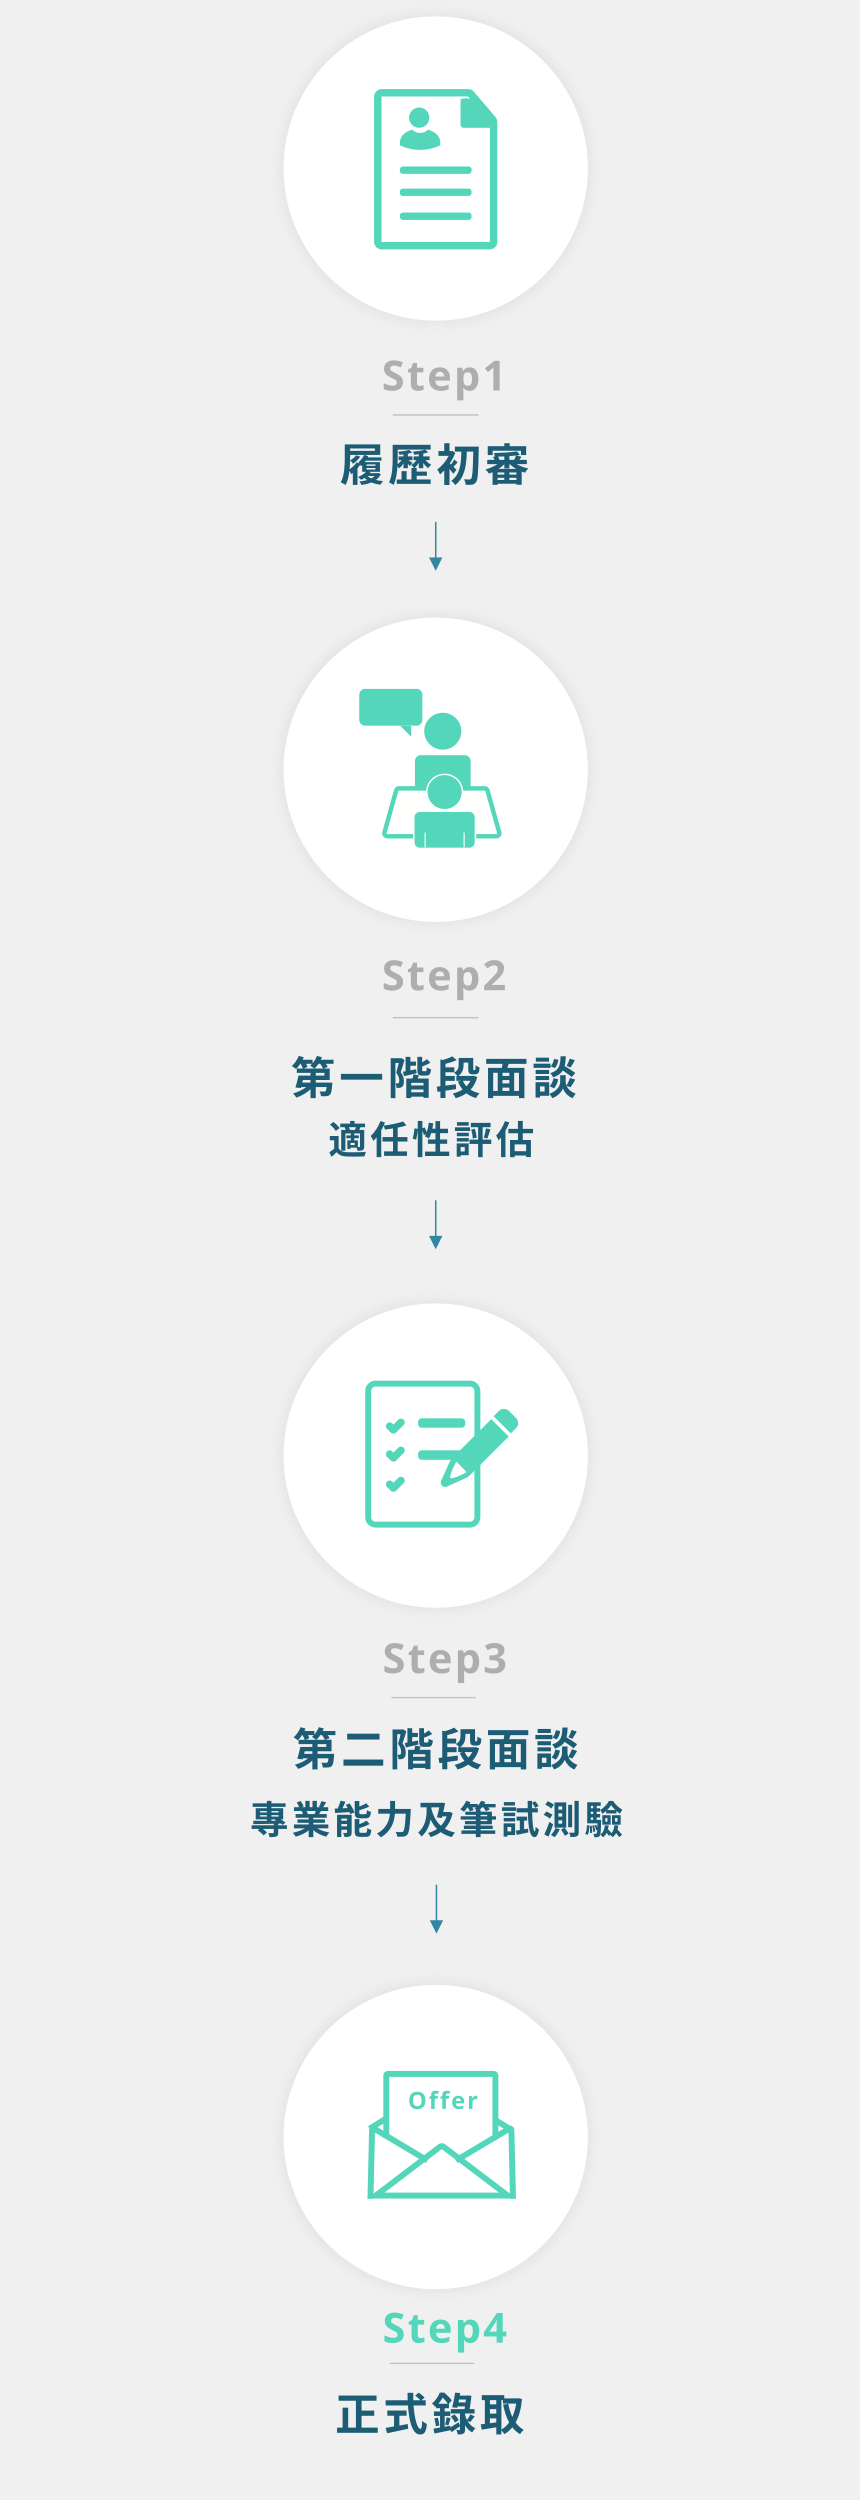
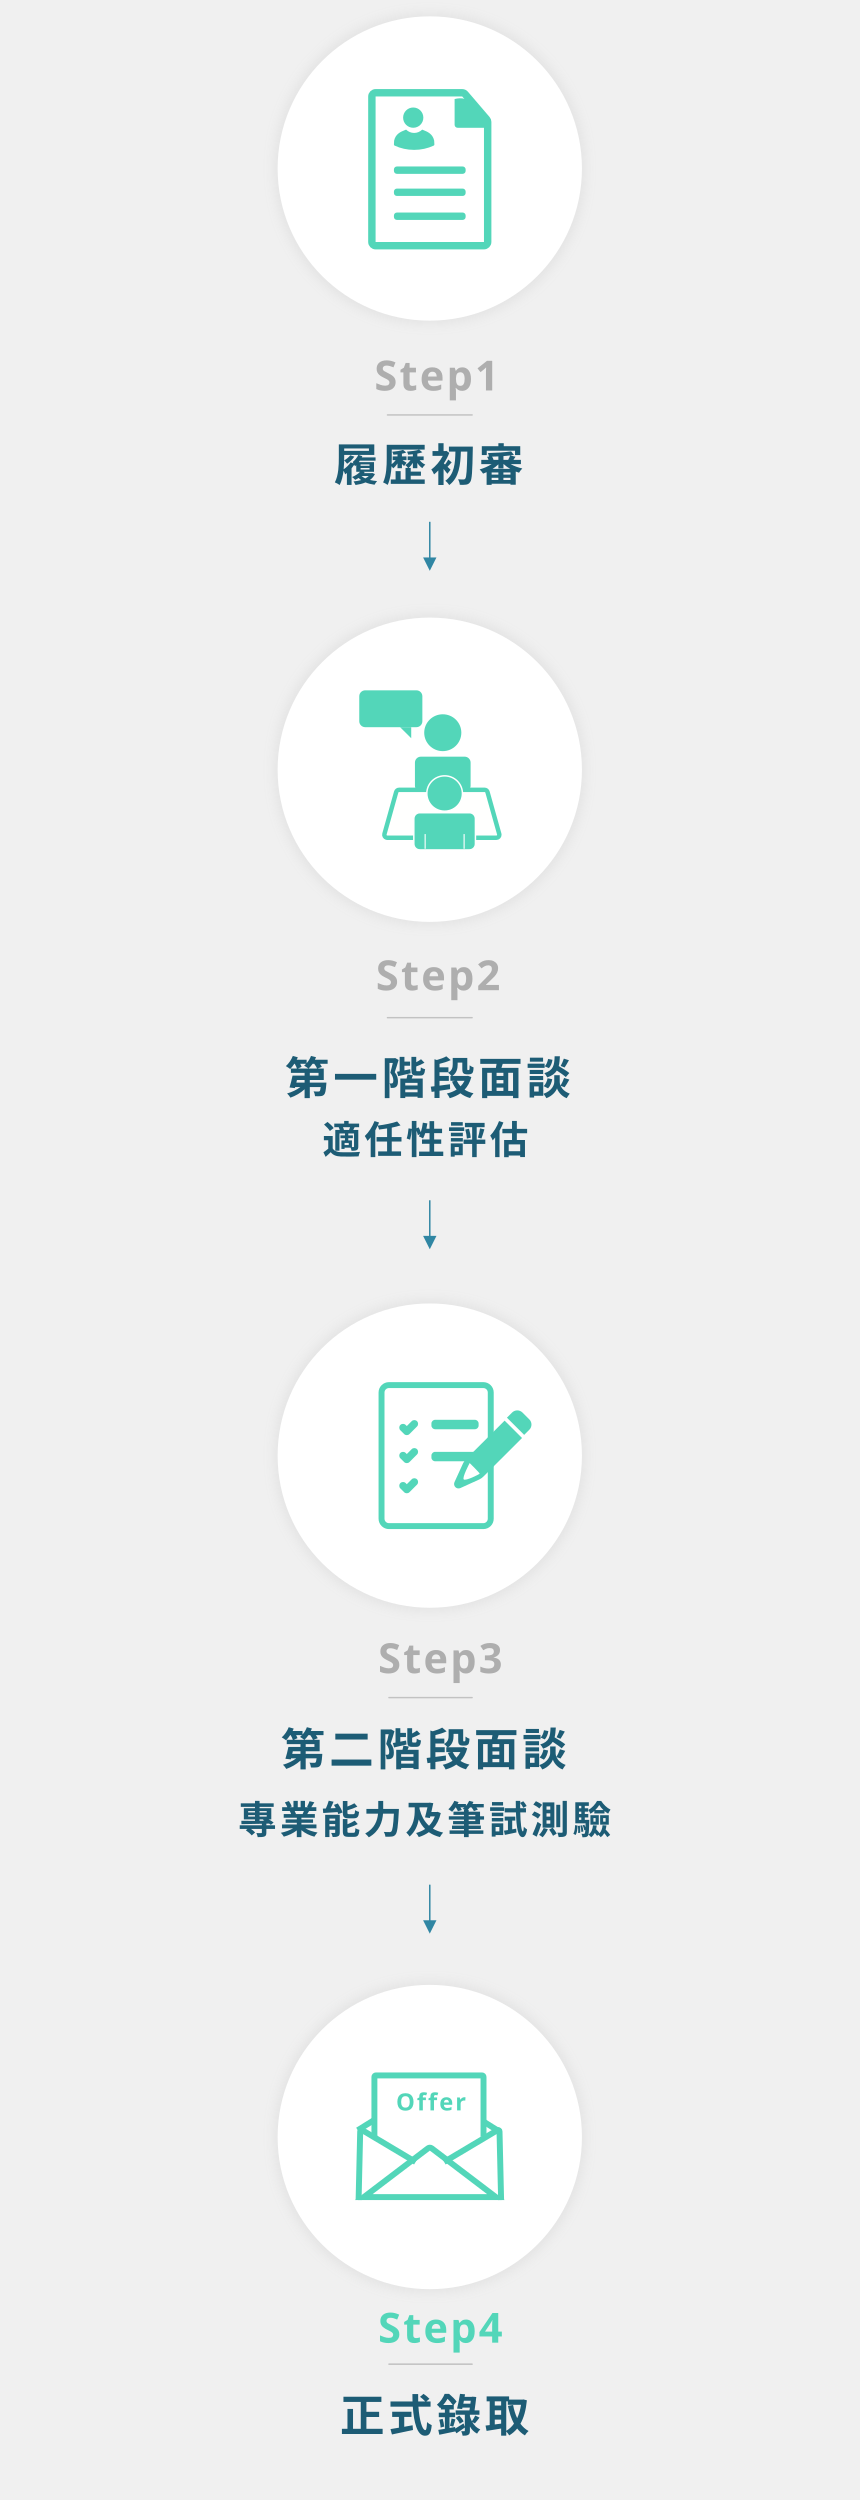
<svg xmlns="http://www.w3.org/2000/svg" xmlns:xlink="http://www.w3.org/1999/xlink" width="579px" height="1684px" viewBox="0 0 579 1684" version="1.1">
  <defs>
-     <circle id="path-1" cx="293.5" cy="980.5" r="102.5" />
+     <circle id="path-1" cx="289.5" cy="980.5" r="102.5" />
    <filter x="-8.8%" y="-8.8%" width="117.6%" height="117.6%" filterUnits="objectBoundingBox" id="filter-2">
      <feMorphology radius="2" operator="dilate" in="SourceAlpha" result="shadowSpreadOuter1" />
      <feOffset dx="0" dy="0" in="shadowSpreadOuter1" result="shadowOffsetOuter1" />
      <feGaussianBlur stdDeviation="4" in="shadowOffsetOuter1" result="shadowBlurOuter1" />
      <feColorMatrix values="0 0 0 0 0.89   0 0 0 0 0.89   0 0 0 0 0.89  0 0 0 1 0" type="matrix" in="shadowBlurOuter1" />
    </filter>
-     <circle id="path-3" cx="293.5" cy="518.5" r="102.5" />
+     <circle id="path-3" cx="289.5" cy="518.5" r="102.5" />
    <filter x="-8.8%" y="-8.8%" width="117.6%" height="117.6%" filterUnits="objectBoundingBox" id="filter-4">
      <feMorphology radius="2" operator="dilate" in="SourceAlpha" result="shadowSpreadOuter1" />
      <feOffset dx="0" dy="0" in="shadowSpreadOuter1" result="shadowOffsetOuter1" />
      <feGaussianBlur stdDeviation="4" in="shadowOffsetOuter1" result="shadowBlurOuter1" />
      <feColorMatrix values="0 0 0 0 0.89   0 0 0 0 0.89   0 0 0 0 0.89  0 0 0 1 0" type="matrix" in="shadowBlurOuter1" />
    </filter>
-     <circle id="path-5" cx="293.5" cy="113.5" r="102.5" />
+     <circle id="path-5" cx="289.5" cy="113.5" r="102.5" />
    <filter x="-8.8%" y="-8.8%" width="117.6%" height="117.6%" filterUnits="objectBoundingBox" id="filter-6">
      <feMorphology radius="2" operator="dilate" in="SourceAlpha" result="shadowSpreadOuter1" />
      <feOffset dx="0" dy="0" in="shadowSpreadOuter1" result="shadowOffsetOuter1" />
      <feGaussianBlur stdDeviation="4" in="shadowOffsetOuter1" result="shadowBlurOuter1" />
      <feColorMatrix values="0 0 0 0 0.89   0 0 0 0 0.89   0 0 0 0 0.89  0 0 0 1 0" type="matrix" in="shadowBlurOuter1" />
    </filter>
-     <circle id="path-7" cx="293.5" cy="1439.5" r="102.5" />
+     <circle id="path-7" cx="289.5" cy="1439.5" r="102.5" />
    <filter x="-8.8%" y="-8.8%" width="117.6%" height="117.6%" filterUnits="objectBoundingBox" id="filter-8">
      <feMorphology radius="2" operator="dilate" in="SourceAlpha" result="shadowSpreadOuter1" />
      <feOffset dx="0" dy="0" in="shadowSpreadOuter1" result="shadowOffsetOuter1" />
      <feGaussianBlur stdDeviation="4" in="shadowOffsetOuter1" result="shadowBlurOuter1" />
      <feColorMatrix values="0 0 0 0 0.89   0 0 0 0 0.89   0 0 0 0 0.89  0 0 0 1 0" type="matrix" in="shadowBlurOuter1" />
    </filter>
  </defs>
  <g id="Artboard-Copy-3" stroke="none" stroke-width="1" fill="none" fill-rule="evenodd">
    <text id="專業能力及筆試測驗" font-family="MicrosoftJhengHeiBold, Microsoft JhengHei" font-size="26" font-weight="bold" line-spacing="28" letter-spacing="2.167" fill="#1D5C75">
-       <tspan x="168.351" y="1235.152">專業能力及筆試測驗</tspan>
+       <tspan x="160.351" y="1235.152">專業能力及筆試測驗</tspan>
    </text>
    <g id="Oval-Copy-2">
      <use fill="black" fill-opacity="1" filter="url(#filter-2)" xlink:href="#path-1" />
      <use fill="#FFFFFF" fill-rule="evenodd" xlink:href="#path-1" />
    </g>
    <text id="第二階段面談" font-family="MicrosoftJhengHeiBold, Microsoft JhengHei" font-size="30" font-weight="bold" line-spacing="28" letter-spacing="2.5" fill="#1D5C75">
-       <tspan x="197.231" y="1189.176">第二階段面談</tspan>
+       <tspan x="189.231" y="1189.176">第二階段面談</tspan>
    </text>
    <text id="Step3" font-family="DFHeiStd-W7, DFHei Std" font-size="28" font-weight="bold" letter-spacing="1.489" fill="#AEAEAE">
-       <tspan x="257.685" y="1127">Step3</tspan>
+       <tspan x="254.685" y="1127">Step3</tspan>
    </text>
-     <line x1="264" y1="1143.5" x2="320" y2="1143.5" id="Path" stroke="#C2C2C2" stroke-linecap="round" stroke-linejoin="round" />
-     <g id="Group-5" transform="translate(246, 930)">
+     <line x1="262" y1="1143.5" x2="318" y2="1143.5" id="Path" stroke="#C2C2C2" stroke-linecap="round" stroke-linejoin="round" />
+     <g id="Group-5" transform="translate(255, 931)">
      <path d="M101.56,25.109 L96.918,20.476 C94.994,18.559 91.875,18.559 89.951,20.476 L86.469,23.951 L98.078,35.538 L101.56,32.063 C103.48,30.143 103.48,27.03 101.56,25.109 Z" id="Path" fill="#53D6B9" />
      <path d="M22.3,26.31 L19.017,29.592 L18.273,28.849 C17.281,27.857 15.674,27.857 14.683,28.849 C13.69,29.84 13.69,31.446 14.683,32.438 L17.222,34.976 C18.213,35.968 19.82,35.968 20.812,34.976 L25.89,29.9 C26.882,28.908 26.882,27.302 25.89,26.31 C24.898,25.318 23.291,25.318 22.3,26.31 Z" id="Path" fill="#53D6B9" />
      <path d="M22.3,45.167 L19.017,48.449 L18.273,47.705 C17.281,46.713 15.674,46.713 14.683,47.705 C13.69,48.697 13.69,50.303 14.683,51.295 L17.222,53.833 C18.213,54.825 19.82,54.825 20.812,53.833 L25.89,48.756 C26.882,47.765 26.882,46.159 25.89,45.167 C24.898,44.175 23.291,44.175 22.3,45.167 Z" id="Path-Copy" fill="#53D6B9" />
      <path d="M22.3,65.475 L19.017,68.756 L18.273,68.013 C17.281,67.021 15.674,67.021 14.683,68.013 C13.69,69.005 13.69,70.611 14.683,71.602 L17.222,74.141 C18.213,75.133 19.82,75.133 20.812,74.141 L25.89,69.064 C26.882,68.072 26.882,66.466 25.89,65.475 C24.898,64.483 23.291,64.483 22.3,65.475 Z" id="Path-Copy-2" fill="#53D6B9" />
      <polygon id="Path" fill="#53D6B9" points="62.367 65.486 56.536 59.654 53.407 66.528 55.49 68.61" />
      <path d="M70.574,63.658 C69.758,64.476 68.802,65.136 67.752,65.612 L55.109,71.356 C53.972,71.873 52.627,71.631 51.743,70.748 C50.858,69.865 50.618,68.522 51.13,67.387 L56.888,54.767 C57.364,53.719 58.025,52.765 58.845,51.95 L84.909,25.933 L96.642,37.644 L70.574,63.658 Z" id="Path" fill="#53D6B9" />
      <rect id="Rectangle" stroke="#53D6B9" stroke-width="4" x="2" y="2" width="73.568" height="95" rx="5" />
      <rect id="Rectangle" fill="#53D6B9" x="35.605" y="25.385" width="31.79" height="6.346" rx="2.5" />
      <rect id="Rectangle-Copy-4" fill="#53D6B9" x="35.605" y="46.962" width="31.79" height="6.346" rx="2.5" />
      <path d="M60.343,56.16 C62.089,56.158 65.847,66.507 65.847,66.507 C65.847,66.507 56.26,67.077 56.037,66.734 C55.815,66.392 58.596,56.162 60.343,56.16 Z" id="Triangle" fill="#FFFFFF" transform="translate(60.93604, 61.50196) rotate(-132) translate(-60.93604, -61.50196) " />
    </g>
    <text id="適任性評估" font-family="MicrosoftJhengHeiBold, Microsoft JhengHei" font-size="26" font-weight="bold" line-spacing="28" letter-spacing="2.167" fill="#1D5C75">
-       <tspan x="221.184" y="777.152">適任性評估</tspan>
+       <tspan x="217.184" y="777.152">適任性評估</tspan>
    </text>
    <g id="Oval-Copy">
      <use fill="black" fill-opacity="1" filter="url(#filter-4)" xlink:href="#path-3" />
      <use fill="#FFFFFF" fill-rule="evenodd" xlink:href="#path-3" />
    </g>
    <text id="第一階段面談" font-family="MicrosoftJhengHeiBold, Microsoft JhengHei" font-size="30" font-weight="bold" line-spacing="28" letter-spacing="2.5" fill="#1D5C75">
-       <tspan x="196" y="737">第一階段面談</tspan>
+       <tspan x="192" y="737">第一階段面談</tspan>
    </text>
    <text id="Step2" font-family="DFHeiStd-W7, DFHei Std" font-size="28" font-weight="bold" letter-spacing="1.489" fill="#AEAEAE">
-       <tspan x="257.185" y="667">Step2</tspan>
+       <tspan x="253.185" y="667">Step2</tspan>
    </text>
-     <line x1="265" y1="685.5" x2="322" y2="685.5" id="Path" stroke="#C2C2C2" stroke-linecap="round" stroke-linejoin="round" />
-     <g id="Group-3" transform="translate(242, 464)">
+     <line x1="261" y1="685.5" x2="318" y2="685.5" id="Path" stroke="#C2C2C2" stroke-linecap="round" stroke-linejoin="round" />
+     <g id="Group-3" transform="translate(242, 465)">
      <path d="M94.289,96.771 L86.37,68.495 C86.129,67.632 85.341,67.034 84.444,67.034 L26.805,67.034 C25.908,67.034 25.121,67.632 24.879,68.495 L16.961,96.771 C16.663,97.835 17.284,98.938 18.348,99.236 C18.523,99.285 18.705,99.31 18.887,99.31 L92.363,99.31 C93.468,99.31 94.363,98.415 94.363,97.31 C94.363,97.128 94.338,96.947 94.289,96.771 Z" id="Fill-3" stroke="#53D6B9" stroke-width="3" fill="#FFFFFE" />
      <rect id="Rectangle" fill="#53D6B9" x="0" y="0" width="42.5" height="24.828" rx="4" />
      <ellipse id="Oval" fill="#53D6B9" cx="56.25" cy="28.552" rx="12.5" ry="12.414" />
      <rect id="Rectangle" fill="#53D6B9" x="37.5" y="44.69" width="37.5" height="23.586" rx="4" />
      <rect id="Rectangle-Copy" stroke="#FFFFFF" fill="#53D6B9" x="36.75" y="82.431" width="41.5" height="25.069" rx="4" />
      <ellipse id="Oval-Copy-3" stroke="#FFFFFF" fill="#53D6B9" cx="57.5" cy="69.517" rx="12" ry="11.914" />
      <polygon id="Rectangle" fill="#53D6B9" points="35 24.828 35 32.276 27.5 24.828" />
      <path d="M70.625,96.828 C70.625,103.434 70.625,106.745 70.625,106.759" id="Path-7-Copy" stroke="#FFFFFF" stroke-width="0.75" />
      <path d="M44.375,96.828 C44.375,103.434 44.375,106.745 44.375,106.759" id="Path-7-Copy-2" stroke="#FFFFFF" stroke-width="0.75" />
    </g>
    <g id="Oval">
      <use fill="black" fill-opacity="1" filter="url(#filter-6)" xlink:href="#path-5" />
      <use fill="#FFFFFF" fill-rule="evenodd" xlink:href="#path-5" />
    </g>
    <text id="履歷初審-copy-2" font-family="MicrosoftJhengHeiBold, Microsoft JhengHei" font-size="30" font-weight="bold" line-spacing="28" letter-spacing="2.5" fill="#1D5C75">
-       <tspan x="229" y="324">履歷初審</tspan>
+       <tspan x="225" y="324">履歷初審</tspan>
    </text>
    <text id="Step1" font-family="DFHeiStd-W7, DFHei Std" font-size="28" font-weight="bold" letter-spacing="1.489" fill="#AEAEAE">
-       <tspan x="257.185" y="263">Step1</tspan>
+       <tspan x="252.185" y="263">Step1</tspan>
    </text>
-     <line x1="265" y1="279.5" x2="322" y2="279.5" id="Path" stroke="#C2C2C2" stroke-linecap="round" stroke-linejoin="round" />
-     <g id="Group-8" transform="translate(252, 60)">
+     <line x1="261" y1="279.5" x2="318" y2="279.5" id="Path" stroke="#C2C2C2" stroke-linecap="round" stroke-linejoin="round" />
+     <g id="Group-8" transform="translate(248, 60)">
      <g id="Group-2">
        <rect id="Rectangle" fill="#53D6B9" x="11.149" y="42.207" width="55.746" height="3.724" />
        <path d="M63.356,2.5 C64.086,2.5 64.78,2.819 65.255,3.374 L65.255,3.374 L79.899,20.471 C80.287,20.924 80.5,21.501 80.5,22.097 L80.5,22.097 L80.5,103 C80.5,103.69 80.22,104.315 79.768,104.768 C79.315,105.22 78.69,105.5 78,105.5 L78,105.5 L5,105.5 C4.31,105.5 3.685,105.22 3.232,104.768 C2.78,104.315 2.5,103.69 2.5,103 L2.5,103 L2.5,5 C2.5,4.31 2.78,3.685 3.232,3.232 C3.685,2.78 4.31,2.5 5,2.5 L5,2.5 Z" id="Rectangle" stroke="#53D6B9" stroke-width="5" fill="#FFFFFF" />
        <path d="M44.456,34.721 C43.47,30.131 39.882,28.704 37.261,27.66 C36.957,27.54 36.668,27.424 36.399,27.311 C34.962,28.705 33.057,29.555 30.97,29.555 C28.883,29.555 26.978,28.705 25.541,27.31 C25.272,27.424 24.983,27.539 24.679,27.66 C22.058,28.703 18.469,30.131 17.483,34.723 C17.457,34.83 17.441,35.029 17.344,37.34 C17.331,37.65 17.504,37.938 17.783,38.071 C21.768,39.965 26.328,40.966 30.97,40.966 C35.611,40.966 40.171,39.965 44.157,38.071 C44.437,37.938 44.61,37.65 44.596,37.34 C44.5,35.041 44.484,34.832 44.456,34.721" id="Fill-16" fill="#53D6B9" />
        <ellipse id="Oval" fill="#53D6B9" cx="30.351" cy="19.241" rx="6.813" ry="6.828" />
        <path d="M58.224,6.723 C63.011,5.452 67.377,6.528 71.323,9.951 C75.269,13.375 78.335,18.747 80.522,26.069 L60.224,26.069 C59.119,26.069 58.224,25.174 58.224,24.069 L58.224,6.723 L58.224,6.723 Z" id="Triangle" fill="#53D6B9" />
      </g>
      <rect id="Rectangle" fill="#53D6B9" x="17.343" y="52.138" width="48.313" height="4.966" rx="2" />
      <rect id="Rectangle-Copy-2" fill="#53D6B9" x="17.343" y="67.034" width="48.313" height="4.966" rx="2" />
      <rect id="Rectangle-Copy-3" fill="#53D6B9" x="17.343" y="83.172" width="48.313" height="4.966" rx="2" />
    </g>
-     <path id="Line" d="M294,351.5 L294,375.5 L298,375.5 L293.5,384.5 L289,375.5 L293,375.5 L293,351.5 L294,351.5 Z" fill="#3086A3" fill-rule="nonzero" />
-     <path id="Line-Copy" d="M294,808.5 L294,832.5 L298,832.5 L293.5,841.5 L289,832.5 L293,832.5 L293,808.5 L294,808.5 Z" fill="#3086A3" fill-rule="nonzero" />
-     <path id="Line-Copy-2" d="M294.5,1269.5 L294.5,1293.5 L298.5,1293.5 L294,1302.5 L289.5,1293.5 L293.5,1293.5 L293.5,1269.5 L294.5,1269.5 Z" fill="#3086A3" fill-rule="nonzero" />
+     <path id="Line" d="M290,351.5 L290,375.5 L294,375.5 L289.5,384.5 L285,375.5 L289,375.5 L289,351.5 L290,351.5 Z" fill="#3086A3" fill-rule="nonzero" />
+     <path id="Line-Copy" d="M290,808.5 L290,832.5 L294,832.5 L289.5,841.5 L285,832.5 L289,832.5 L289,808.5 L290,808.5 Z" fill="#3086A3" fill-rule="nonzero" />
+     <path id="Line-Copy-2" d="M290,1269.5 L290,1293.5 L294,1293.5 L289.5,1302.5 L285,1293.5 L289,1293.5 L289,1269.5 L290,1269.5 Z" fill="#3086A3" fill-rule="nonzero" />
    <g id="Oval-Copy-2">
      <use fill="black" fill-opacity="1" filter="url(#filter-8)" xlink:href="#path-7" />
      <use fill="#FFFFFF" fill-rule="evenodd" xlink:href="#path-7" />
    </g>
    <g id="Group" transform="translate(256, 1429)" fill="#FFFFFF">
      <path d="M0.203,0 L70,0 L62.78,9.732 L20.238,7.948 L9.567,7.5 L9.567,9.732 C5.328,7.722 2.608,6.093 1.407,4.846 C0.205,3.598 -0.196,1.983 0.203,0 Z" id="Rectangle" />
    </g>
    <text id="正式錄取-copy-2" font-family="MicrosoftJhengHeiBold, Microsoft JhengHei" font-size="30" font-weight="bold" line-spacing="28" letter-spacing="2.5" fill="#1D5C75">
-       <tspan x="225.731" y="1637.176">正式錄取</tspan>
+       <tspan x="229" y="1638">正式錄取</tspan>
    </text>
    <text id="Step4" font-family="DFHeiStd-W7, DFHei Std" font-size="28" font-weight="bold" letter-spacing="1.489" fill="#53D6B9">
-       <tspan x="257.685" y="1578">Step4</tspan>
+       <tspan x="254.685" y="1578">Step4</tspan>
    </text>
    <g id="Offer-2" transform="translate(256, 1409)" />
-     <line x1="263" y1="1592" x2="319" y2="1592" id="Path" stroke="#C2C2C2" stroke-linecap="round" stroke-linejoin="round" />
-     <g id="Group" transform="translate(247, 1397)">
+     <line x1="262" y1="1592.5" x2="318" y2="1592.5" id="Path" stroke="#C2C2C2" stroke-linecap="round" stroke-linejoin="round" />
+     <g id="Group" transform="translate(239, 1398)">
      <g id="Group-4" stroke="#53D6B9" stroke-width="4">
        <path d="M50.548,48.665 C50.975,48.665 51.401,48.801 51.759,49.073 L51.759,49.073 L95.012,81.951 L6.085,81.951 L49.338,49.073 C49.696,48.801 50.122,48.665 50.548,48.665 Z" id="Triangle" fill="#FFFFFF" />
        <path d="M2.548,83.951 L3.625,37.776 C3.637,37.224 4.095,36.787 4.648,36.8 C4.82,36.804 4.988,36.852 5.136,36.941 L40.948,58.287 L40.948,58.287" id="Path-7" />
        <path d="M60.148,83.951 L61.225,37.776 C61.237,37.224 61.695,36.787 62.248,36.8 C62.42,36.804 62.588,36.852 62.736,36.941 L98.548,58.287 L98.548,58.287" id="Path-7-Copy-3" transform="translate(79.34831, 60.00695) scale(-1, 1) translate(-79.34831, -60.00695) " />
        <path d="M13.2,41.303 L13.2,1 C13.2,0.448 13.648,1.01453063e-16 14.2,0 L85.697,0 C86.249,-1.01453063e-16 86.697,0.448 86.697,1 L86.697,41.303 L86.697,41.303" id="Path-2" />
      </g>
      <text id="Offer" font-family="DFHeiStd-W9, DFHei Std" font-size="16" font-weight="700" letter-spacing="1.333" fill="#53D6B9">
        <tspan x="27.739" y="23.577">Offer</tspan>
      </text>
      <line x1="1.97" y1="36.92" x2="13.2" y2="29.93" id="Path-8" stroke="#53D6B9" stroke-width="4" />
      <line x1="86.015" y1="38.151" x2="97.246" y2="31.16" id="Path-8-Copy" stroke="#53D6B9" stroke-width="4" transform="translate(92.0152, 34.62209) scale(-1, 1) translate(-92.0152, -34.62209) " />
    </g>
  </g>
</svg>
